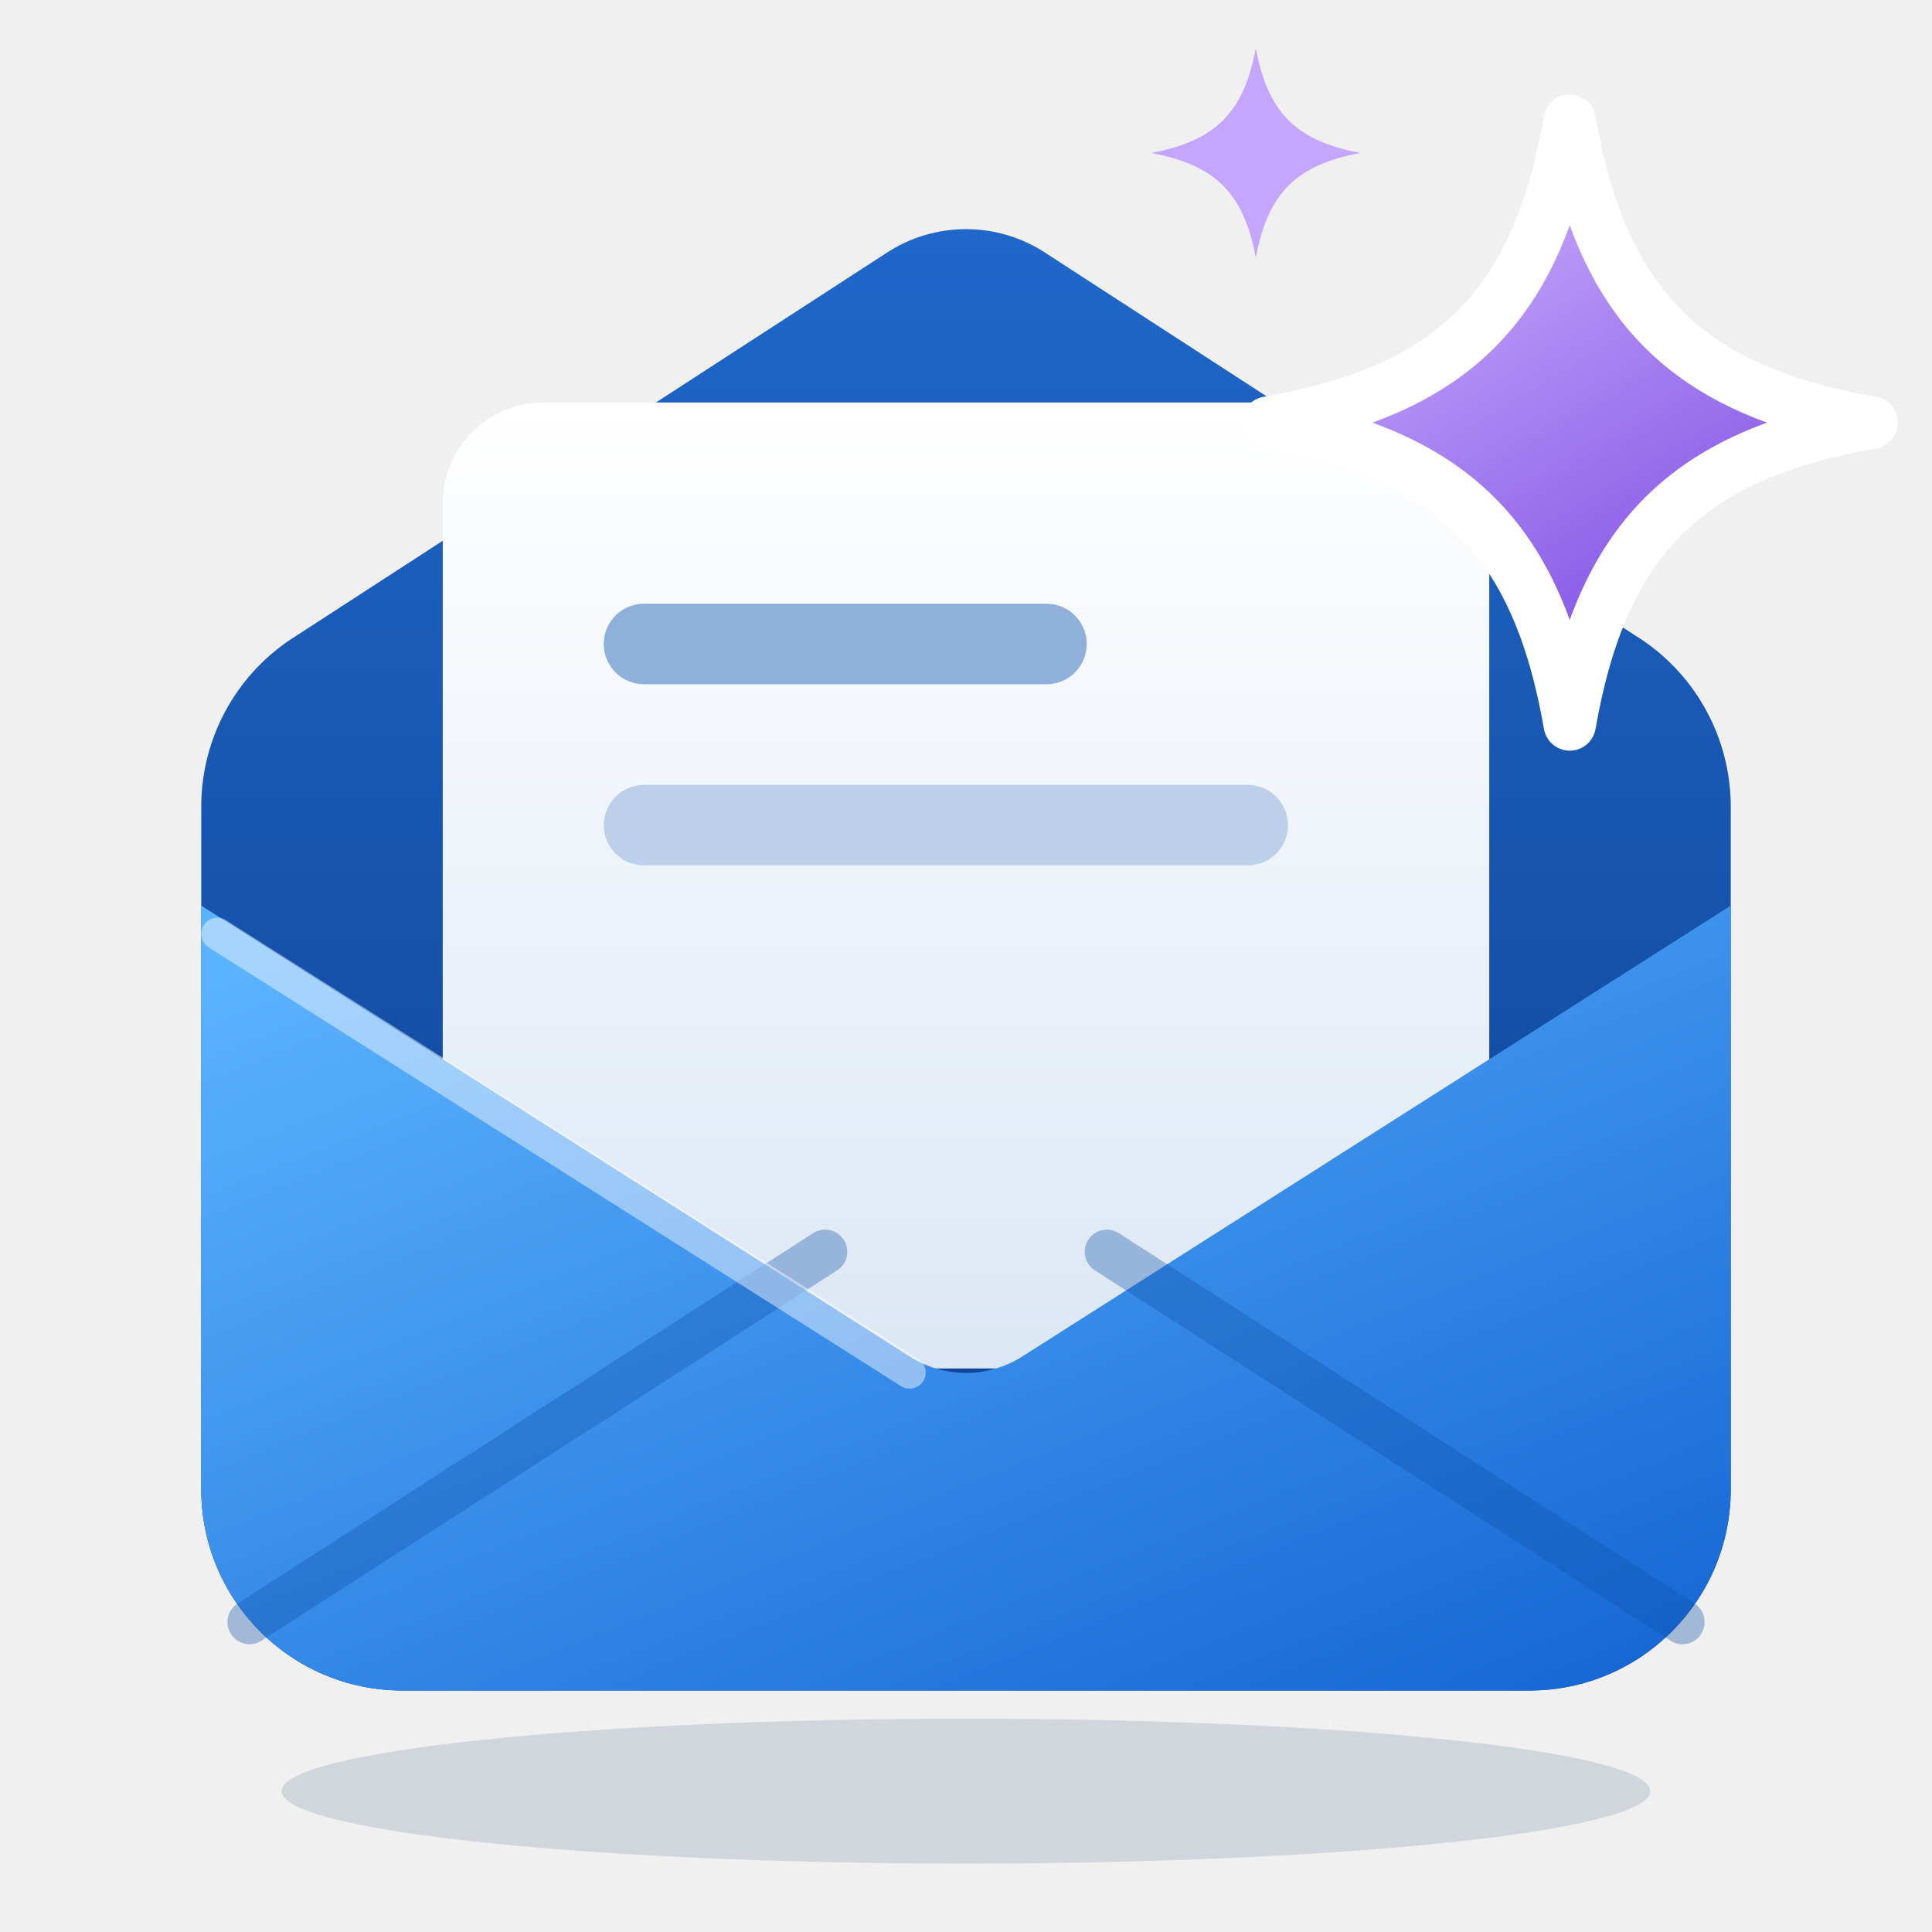
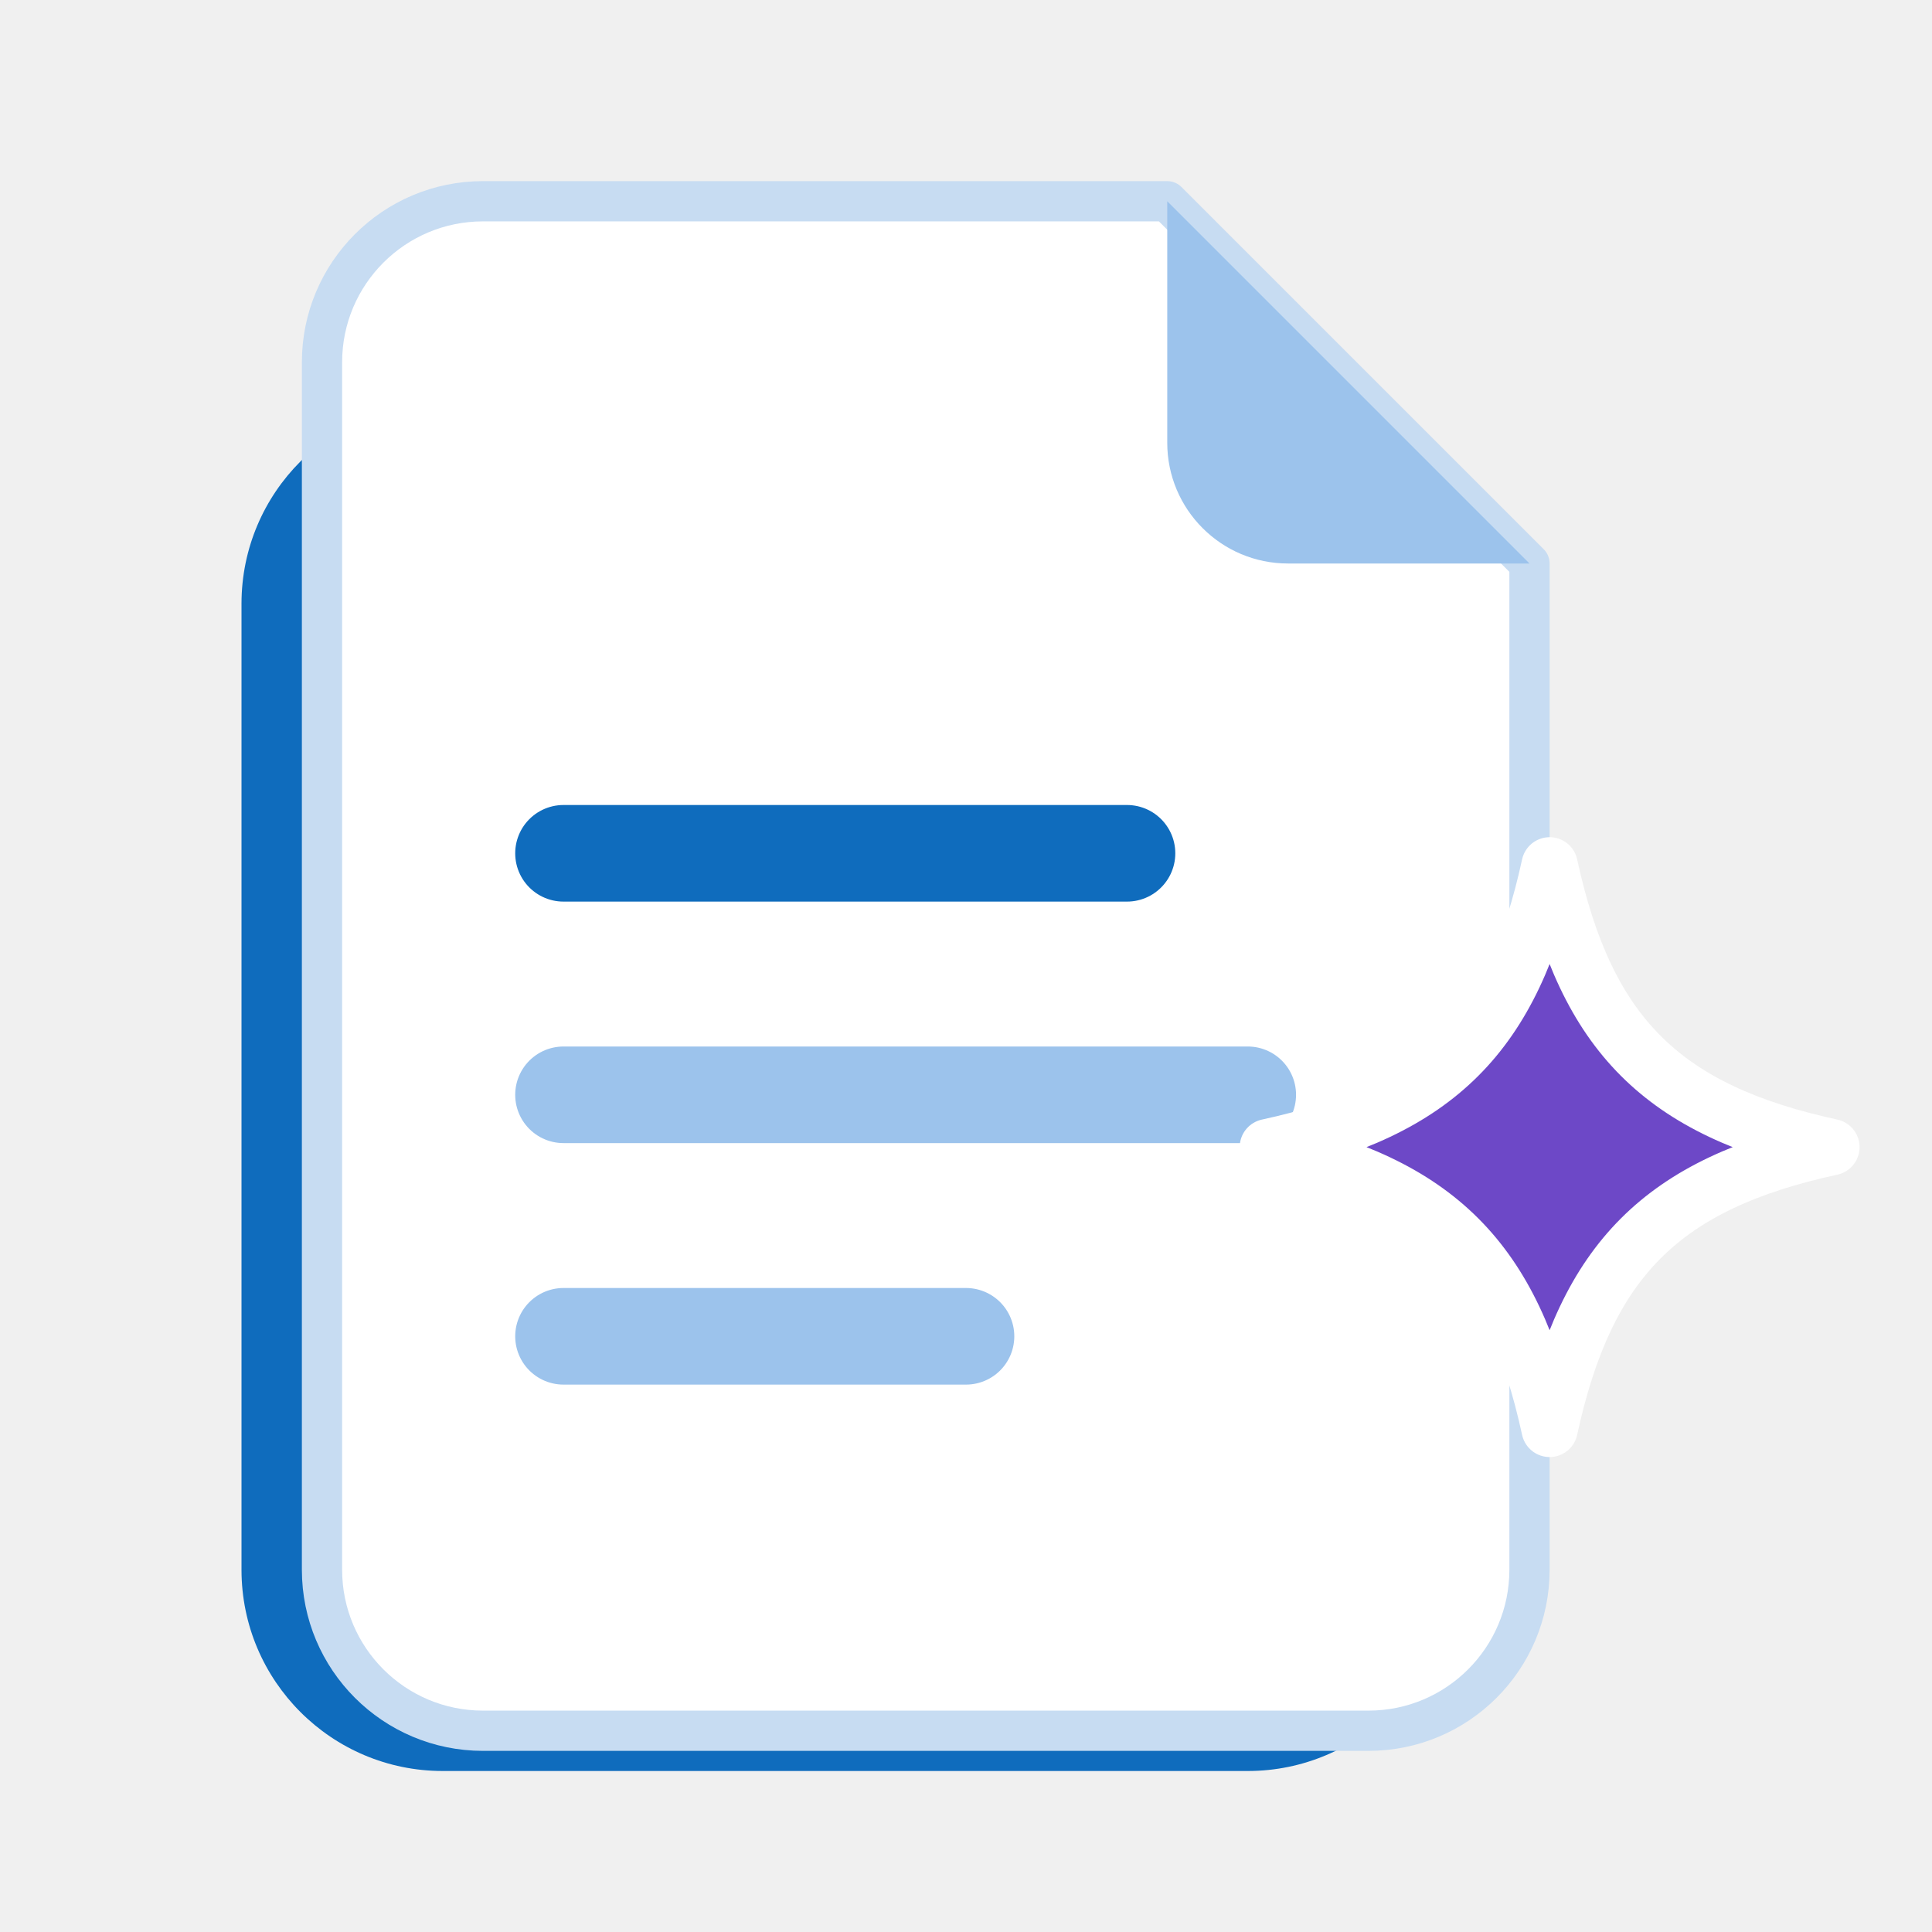
<svg xmlns="http://www.w3.org/2000/svg" viewBox="0 0 48 48" width="48" height="48">
-   <defs>
-     <linearGradient id="gmBack" x1="0" y1="0" x2="0" y2="1">
-       <stop offset="0" stop-color="#1f67c9" />
-       <stop offset="1" stop-color="#0c3d8c" />
-     </linearGradient>
-     <linearGradient id="gmSheet" x1="0" y1="0" x2="0" y2="1">
-       <stop offset="0" stop-color="#ffffff" />
-       <stop offset="1" stop-color="#dce7f5" />
-     </linearGradient>
-     <linearGradient id="gmFront" x1="0.1" y1="0" x2="0.9" y2="1">
-       <stop offset="0" stop-color="#5cb3ff" />
-       <stop offset="1" stop-color="#1768d4" />
-     </linearGradient>
-     <linearGradient id="gmSpark" x1="0.2" y1="0" x2="0.8" y2="1">
-       <stop offset="0" stop-color="#d2b6ff" />
-       <stop offset="1" stop-color="#7340e0" />
-     </linearGradient>
-   </defs>
-   <ellipse cx="24" cy="44.5" rx="17" ry="1.8" fill="#0c2a5c" opacity="0.14" />
-   <path d="M5 20a5 5 0 0 1 2.2-4.1L22 6.3a3.6 3.6 0 0 1 4 0l14.8 9.6A5 5 0 0 1 43 20v17a5 5 0 0 1-5 5H10a5 5 0 0 1-5-5z" fill="url(#gmBack)" />
-   <rect x="11" y="10" width="26" height="24" rx="2.5" fill="url(#gmSheet)" />
-   <rect x="15" y="15" width="12" height="2" rx="1" fill="#8fb0da" />
-   <rect x="15" y="19.5" width="17" height="2" rx="1" fill="#bcd0ea" />
-   <path d="M5 22.5l17.6 11.2a2.6 2.6 0 0 0 2.8 0L43 22.5V37a5 5 0 0 1-5 5H10a5 5 0 0 1-5-5z" fill="url(#gmFront)" />
-   <path d="M6.2 40.3l14.3-9.2M41.8 40.3l-14.3-9.2" stroke="#0d4fa8" stroke-width="1.1" stroke-linecap="round" opacity="0.35" />
-   <path d="M5.4 23.2l17.2 10.9" stroke="#ffffff" stroke-width="0.8" stroke-linecap="round" opacity="0.45" />
-   <path d="M39 3c.8 4.6 2.9 6.7 7.5 7.5-4.6.8-6.7 2.9-7.5 7.5-.8-4.6-2.9-6.7-7.5-7.5 4.6-.8 6.7-2.9 7.5-7.5z" fill="url(#gmSpark)" stroke="#ffffff" stroke-width="1.3" stroke-linejoin="round" />
-   <path d="M31.2 1.2c.3 1.6 1 2.3 2.6 2.6-1.6.3-2.3 1-2.6 2.6-.3-1.6-1-2.3-2.6-2.6 1.6-.3 2.3-1 2.6-2.6z" fill="#c4a6ff" />
+   <path d="M11 10h20a5 5 0 0 1 5 5v24a5 5 0 0 1-5 5H11a5 5 0 0 1-5-5V15a5 5 0 0 1 5-5z" fill="#0f6cbd" />
+   <path d="M12 5h17l9 9v25a4 4 0 0 1-4 4H12a4 4 0 0 1-4-4V9a4 4 0 0 1 4-4z" fill="#ffffff" stroke="#c7dcf2" stroke-width="1" stroke-linecap="round" stroke-linejoin="round" />
+   <path d="M29 5v6a3 3 0 0 0 3 3h6z" fill="#9cc3ec" />
+   <path d="M14 21.2h14" fill="none" stroke="#0f6cbd" stroke-width="2.4" stroke-linecap="round" stroke-linejoin="round" />
+   <path d="M14 27.2h17M14 33.2h10" fill="none" stroke="#9cc3ec" stroke-width="2.4" stroke-linecap="round" stroke-linejoin="round" />
+   <path d="M38.5 21.5c0.91 4.2 2.8 6.09 7 7c-4.2 0.91 -6.09 2.8 -7 7c-0.91 -4.2 -2.8 -6.09 -7 -7c4.2 -0.91 6.09 -2.8 7 -7z" fill="#6d48c7" stroke="#ffffff" stroke-width="1.4" stroke-linecap="round" stroke-linejoin="round" />
</svg>
